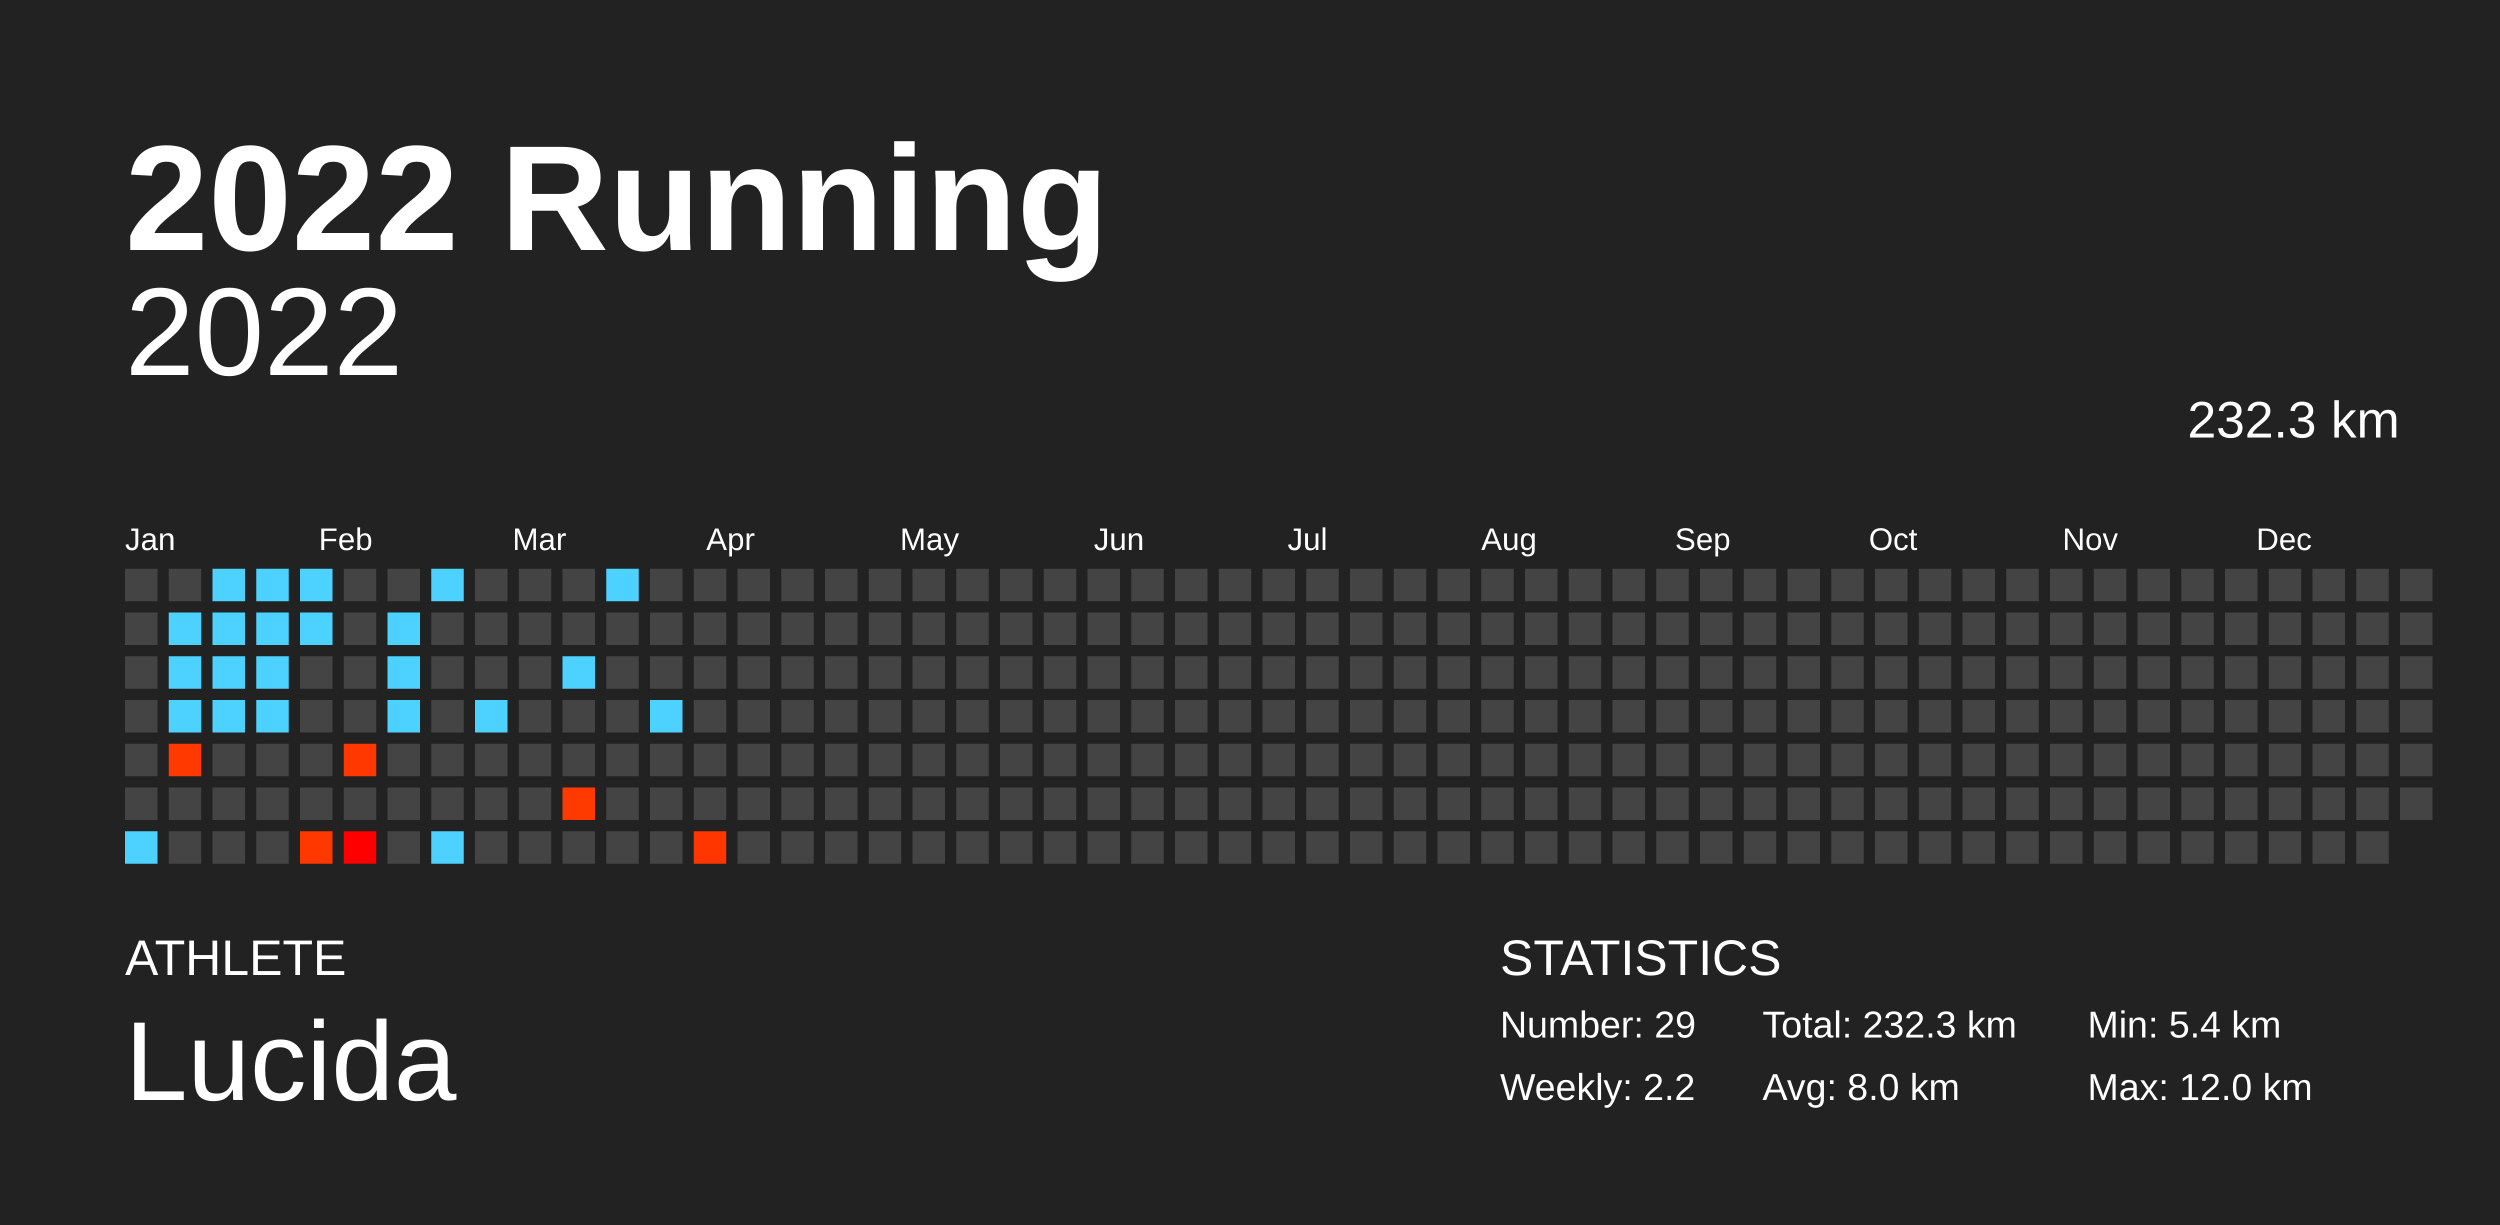
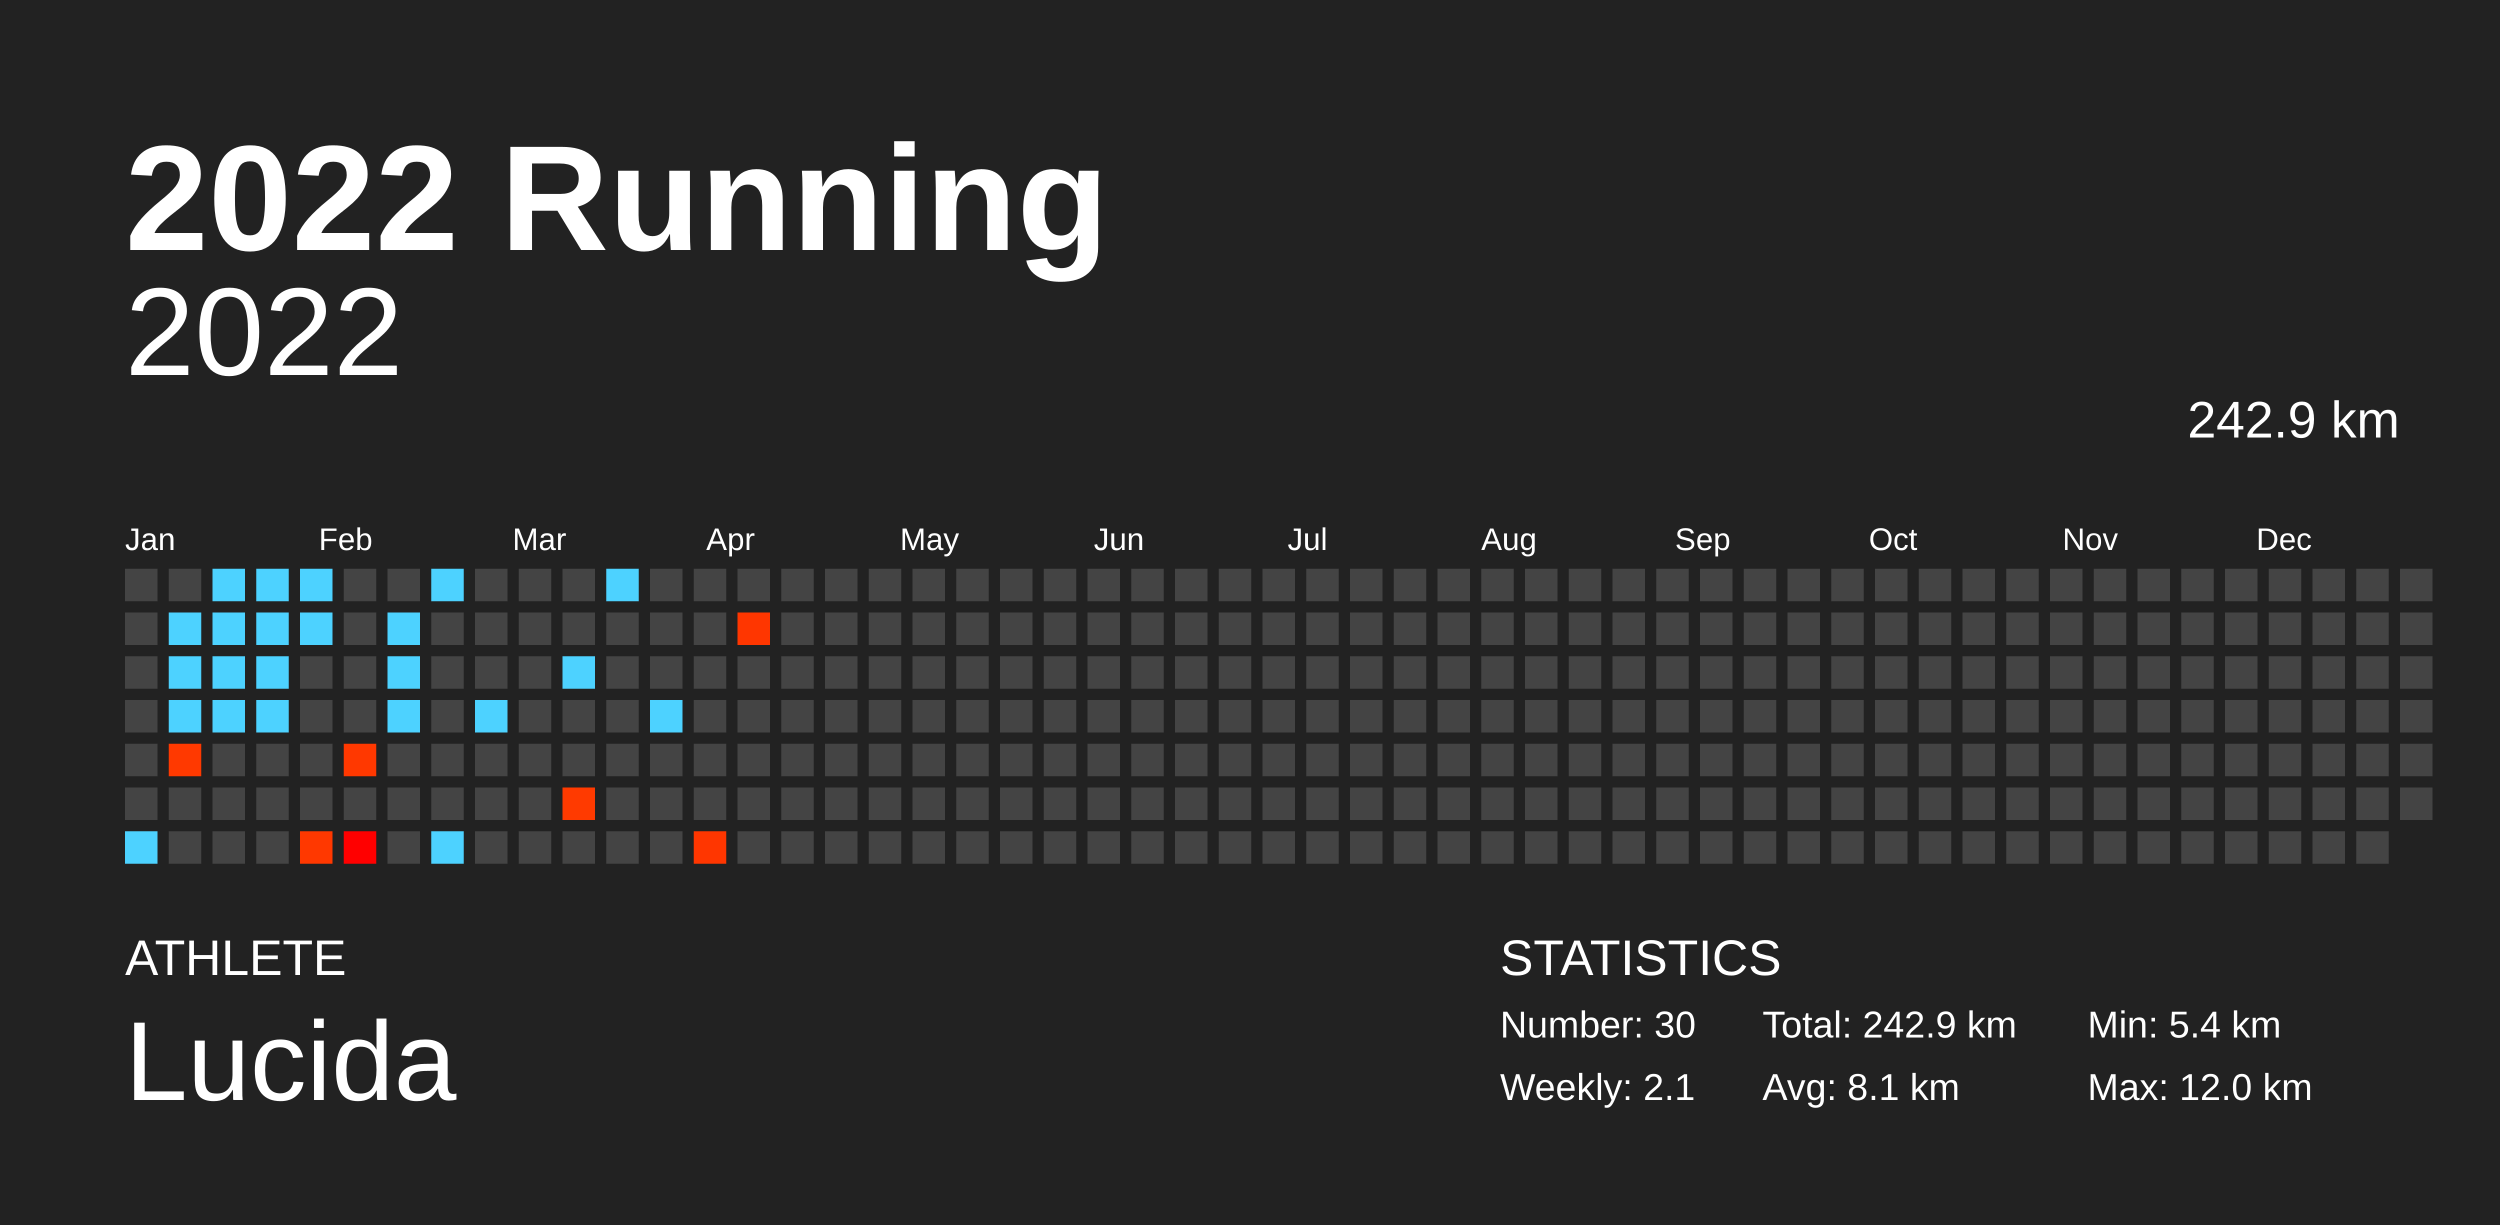
<svg xmlns="http://www.w3.org/2000/svg" baseProfile="full" height="98mm" version="1.1" viewBox="0,0,200,98" width="200mm">
  <defs />
  <rect fill="#222222" height="98" width="200" x="0" y="0" />
  <text fill="#FFFFFF" style="font-size:12px; font-family:Arial; font-weight:bold;" x="10" y="20">2022 Running</text>
  <text fill="#FFFFFF" style="font-size:4px; font-family:Arial" x="10" y="78">ATHLETE</text>
  <text fill="#FFFFFF" style="font-size:9px; font-family:Arial" x="10" y="88">Lucida</text>
  <text fill="#FFFFFF" style="font-size:4px; font-family:Arial" x="120" y="78">STATISTICS</text>
-   <text fill="#FFFFFF" style="font-size:3px; font-family:Arial" x="120" y="83">Number: 29</text>
-   <text fill="#FFFFFF" style="font-size:3px; font-family:Arial" x="120" y="88">Weekly: 2.2</text>
-   <text fill="#FFFFFF" style="font-size:3px; font-family:Arial" x="141" y="83">Total: 232.3 km</text>
-   <text fill="#FFFFFF" style="font-size:3px; font-family:Arial" x="141" y="88">Avg: 8.0 km</text>
+   <text fill="#FFFFFF" style="font-size:3px; font-family:Arial" x="120" y="83">Number: 30</text>
+   <text fill="#FFFFFF" style="font-size:3px; font-family:Arial" x="120" y="88">Weekly: 2.1</text>
+   <text fill="#FFFFFF" style="font-size:3px; font-family:Arial" x="141" y="83">Total: 242.9 km</text>
+   <text fill="#FFFFFF" style="font-size:3px; font-family:Arial" x="141" y="88">Avg: 8.1 km</text>
  <text fill="#FFFFFF" style="font-size:3px; font-family:Arial" x="167" y="83">Min: 5.4 km</text>
  <text fill="#FFFFFF" style="font-size:3px; font-family:Arial" x="167" y="88">Max: 12.0 km</text>
  <text alignment-baseline="hanging" fill="#FFFFFF" style="font-size:10.0px; font-family:Arial;" x="10" y="30">2022</text>
-   <text alignment-baseline="hanging" fill="#FFFFFF" style="font-size:4.125px; font-family:Arial;" x="175" y="35">232.3 km</text>
+   <text alignment-baseline="hanging" fill="#FFFFFF" style="font-size:4.125px; font-family:Arial;" x="175" y="35">242.9 km</text>
  <text fill="#FFFFFF" style="font-size:2.5px; font-family:Arial" x="10.0" y="44">Jan</text>
  <text fill="#FFFFFF" style="font-size:2.5px; font-family:Arial" x="25.5" y="44">Feb</text>
  <text fill="#FFFFFF" style="font-size:2.5px; font-family:Arial" x="41.0" y="44">Mar</text>
  <text fill="#FFFFFF" style="font-size:2.5px; font-family:Arial" x="56.5" y="44">Apr</text>
  <text fill="#FFFFFF" style="font-size:2.5px; font-family:Arial" x="72.0" y="44">May</text>
  <text fill="#FFFFFF" style="font-size:2.5px; font-family:Arial" x="87.5" y="44">Jun</text>
  <text fill="#FFFFFF" style="font-size:2.5px; font-family:Arial" x="103.0" y="44">Jul</text>
  <text fill="#FFFFFF" style="font-size:2.5px; font-family:Arial" x="118.5" y="44">Aug</text>
  <text fill="#FFFFFF" style="font-size:2.5px; font-family:Arial" x="134.0" y="44">Sep</text>
  <text fill="#FFFFFF" style="font-size:2.5px; font-family:Arial" x="149.5" y="44">Oct</text>
  <text fill="#FFFFFF" style="font-size:2.5px; font-family:Arial" x="165.0" y="44">Nov</text>
  <text fill="#FFFFFF" style="font-size:2.5px; font-family:Arial" x="180.5" y="44">Dec</text>
  <rect fill="#444444" height="2.6" width="2.6" x="10.0" y="45.5" />
  <rect fill="#444444" height="2.6" width="2.6" x="10.0" y="49.0" />
  <rect fill="#444444" height="2.6" width="2.6" x="10.0" y="52.5" />
  <rect fill="#444444" height="2.6" width="2.6" x="10.0" y="56.0" />
  <rect fill="#444444" height="2.6" width="2.6" x="10.0" y="59.5" />
  <rect fill="#444444" height="2.6" width="2.6" x="10.0" y="63.0" />
  <rect fill="#4dd2ff" height="2.6" width="2.6" x="10.0" y="66.5" />
  <rect fill="#444444" height="2.6" width="2.6" x="13.5" y="45.5" />
  <rect fill="#4dd2ff" height="2.6" width="2.6" x="13.5" y="49.0" />
  <rect fill="#4dd2ff" height="2.6" width="2.6" x="13.5" y="52.5" />
  <rect fill="#4dd2ff" height="2.6" width="2.6" x="13.5" y="56.0" />
  <rect fill="#ff3900" height="2.6" width="2.6" x="13.5" y="59.5" />
  <rect fill="#444444" height="2.6" width="2.6" x="13.5" y="63.0" />
  <rect fill="#444444" height="2.6" width="2.6" x="13.5" y="66.5" />
  <rect fill="#4dd2ff" height="2.6" width="2.6" x="17.0" y="45.5" />
  <rect fill="#4dd2ff" height="2.6" width="2.6" x="17.0" y="49.0" />
  <rect fill="#4dd2ff" height="2.6" width="2.6" x="17.0" y="52.5" />
  <rect fill="#4dd2ff" height="2.6" width="2.6" x="17.0" y="56.0" />
  <rect fill="#444444" height="2.6" width="2.6" x="17.0" y="59.5" />
  <rect fill="#444444" height="2.6" width="2.6" x="17.0" y="63.0" />
  <rect fill="#444444" height="2.6" width="2.6" x="17.0" y="66.5" />
  <rect fill="#4dd2ff" height="2.6" width="2.6" x="20.5" y="45.5" />
  <rect fill="#4dd2ff" height="2.6" width="2.6" x="20.5" y="49.0" />
  <rect fill="#4dd2ff" height="2.6" width="2.6" x="20.5" y="52.5" />
  <rect fill="#4dd2ff" height="2.6" width="2.6" x="20.5" y="56.0" />
  <rect fill="#444444" height="2.6" width="2.6" x="20.5" y="59.5" />
  <rect fill="#444444" height="2.6" width="2.6" x="20.5" y="63.0" />
  <rect fill="#444444" height="2.6" width="2.6" x="20.5" y="66.5" />
  <rect fill="#4dd2ff" height="2.6" width="2.6" x="24.0" y="45.5" />
  <rect fill="#4dd2ff" height="2.6" width="2.6" x="24.0" y="49.0" />
  <rect fill="#444444" height="2.6" width="2.6" x="24.0" y="52.5" />
  <rect fill="#444444" height="2.6" width="2.6" x="24.0" y="56.0" />
  <rect fill="#444444" height="2.6" width="2.6" x="24.0" y="59.5" />
  <rect fill="#444444" height="2.6" width="2.6" x="24.0" y="63.0" />
  <rect fill="#ff3800" height="2.6" width="2.6" x="24.0" y="66.5" />
  <rect fill="#444444" height="2.6" width="2.6" x="27.5" y="45.5" />
  <rect fill="#444444" height="2.6" width="2.6" x="27.5" y="49.0" />
  <rect fill="#444444" height="2.6" width="2.6" x="27.5" y="52.5" />
  <rect fill="#444444" height="2.6" width="2.6" x="27.5" y="56.0" />
  <rect fill="#ff3800" height="2.6" width="2.6" x="27.5" y="59.5" />
  <rect fill="#444444" height="2.6" width="2.6" x="27.5" y="63.0" />
  <rect fill="#ff0000" height="2.6" width="2.6" x="27.5" y="66.5" />
  <rect fill="#444444" height="2.6" width="2.6" x="31.0" y="45.5" />
  <rect fill="#4dd2ff" height="2.6" width="2.6" x="31.0" y="49.0" />
  <rect fill="#4dd2ff" height="2.6" width="2.6" x="31.0" y="52.5" />
  <rect fill="#4dd2ff" height="2.6" width="2.6" x="31.0" y="56.0" />
  <rect fill="#444444" height="2.6" width="2.6" x="31.0" y="59.5" />
  <rect fill="#444444" height="2.6" width="2.6" x="31.0" y="63.0" />
  <rect fill="#444444" height="2.6" width="2.6" x="31.0" y="66.5" />
  <rect fill="#4dd2ff" height="2.6" width="2.6" x="34.5" y="45.5" />
  <rect fill="#444444" height="2.6" width="2.6" x="34.5" y="49.0" />
  <rect fill="#444444" height="2.6" width="2.6" x="34.5" y="52.5" />
  <rect fill="#444444" height="2.6" width="2.6" x="34.5" y="56.0" />
  <rect fill="#444444" height="2.6" width="2.6" x="34.5" y="59.5" />
  <rect fill="#444444" height="2.6" width="2.6" x="34.5" y="63.0" />
  <rect fill="#4dd2ff" height="2.6" width="2.6" x="34.5" y="66.5" />
  <rect fill="#444444" height="2.6" width="2.6" x="38.0" y="45.5" />
  <rect fill="#444444" height="2.6" width="2.6" x="38.0" y="49.0" />
  <rect fill="#444444" height="2.6" width="2.6" x="38.0" y="52.5" />
  <rect fill="#4dd2ff" height="2.6" width="2.6" x="38.0" y="56.0" />
  <rect fill="#444444" height="2.6" width="2.6" x="38.0" y="59.5" />
  <rect fill="#444444" height="2.6" width="2.6" x="38.0" y="63.0" />
  <rect fill="#444444" height="2.6" width="2.6" x="38.0" y="66.5" />
  <rect fill="#444444" height="2.6" width="2.6" x="41.5" y="45.5" />
  <rect fill="#444444" height="2.6" width="2.6" x="41.5" y="49.0" />
  <rect fill="#444444" height="2.6" width="2.6" x="41.5" y="52.5" />
  <rect fill="#444444" height="2.6" width="2.6" x="41.5" y="56.0" />
  <rect fill="#444444" height="2.6" width="2.6" x="41.5" y="59.5" />
  <rect fill="#444444" height="2.6" width="2.6" x="41.5" y="63.0" />
  <rect fill="#444444" height="2.6" width="2.6" x="41.5" y="66.5" />
  <rect fill="#444444" height="2.6" width="2.6" x="45.0" y="45.5" />
  <rect fill="#444444" height="2.6" width="2.6" x="45.0" y="49.0" />
  <rect fill="#4dd2ff" height="2.6" width="2.6" x="45.0" y="52.5" />
  <rect fill="#444444" height="2.6" width="2.6" x="45.0" y="56.0" />
  <rect fill="#444444" height="2.6" width="2.6" x="45.0" y="59.5" />
  <rect fill="#ff3a00" height="2.6" width="2.6" x="45.0" y="63.0" />
  <rect fill="#444444" height="2.6" width="2.6" x="45.0" y="66.5" />
  <rect fill="#4dd2ff" height="2.6" width="2.6" x="48.5" y="45.5" />
  <rect fill="#444444" height="2.6" width="2.6" x="48.5" y="49.0" />
  <rect fill="#444444" height="2.6" width="2.6" x="48.5" y="52.5" />
  <rect fill="#444444" height="2.6" width="2.6" x="48.5" y="56.0" />
  <rect fill="#444444" height="2.6" width="2.6" x="48.5" y="59.5" />
  <rect fill="#444444" height="2.6" width="2.6" x="48.5" y="63.0" />
  <rect fill="#444444" height="2.6" width="2.6" x="48.5" y="66.5" />
  <rect fill="#444444" height="2.6" width="2.6" x="52.0" y="45.5" />
  <rect fill="#444444" height="2.6" width="2.6" x="52.0" y="49.0" />
  <rect fill="#444444" height="2.6" width="2.6" x="52.0" y="52.5" />
  <rect fill="#4dd2ff" height="2.6" width="2.6" x="52.0" y="56.0" />
  <rect fill="#444444" height="2.6" width="2.6" x="52.0" y="59.5" />
  <rect fill="#444444" height="2.6" width="2.6" x="52.0" y="63.0" />
  <rect fill="#444444" height="2.6" width="2.6" x="52.0" y="66.5" />
  <rect fill="#444444" height="2.6" width="2.6" x="55.5" y="45.5" />
  <rect fill="#444444" height="2.6" width="2.6" x="55.5" y="49.0" />
  <rect fill="#444444" height="2.6" width="2.6" x="55.5" y="52.5" />
  <rect fill="#444444" height="2.6" width="2.6" x="55.5" y="56.0" />
  <rect fill="#444444" height="2.6" width="2.6" x="55.5" y="59.5" />
  <rect fill="#444444" height="2.6" width="2.6" x="55.5" y="63.0" />
  <rect fill="#ff3600" height="2.6" width="2.6" x="55.5" y="66.5" />
  <rect fill="#444444" height="2.6" width="2.6" x="59.0" y="45.5" />
-   <rect fill="#444444" height="2.6" width="2.6" x="59.0" y="49.0" />
+   <rect fill="#ff3600" height="2.6" width="2.6" x="59.0" y="49.0" />
  <rect fill="#444444" height="2.6" width="2.6" x="59.0" y="52.5" />
  <rect fill="#444444" height="2.6" width="2.6" x="59.0" y="56.0" />
  <rect fill="#444444" height="2.6" width="2.6" x="59.0" y="59.5" />
  <rect fill="#444444" height="2.6" width="2.6" x="59.0" y="63.0" />
  <rect fill="#444444" height="2.6" width="2.6" x="59.0" y="66.5" />
  <rect fill="#444444" height="2.6" width="2.6" x="62.5" y="45.5" />
  <rect fill="#444444" height="2.6" width="2.6" x="62.5" y="49.0" />
  <rect fill="#444444" height="2.6" width="2.6" x="62.5" y="52.5" />
  <rect fill="#444444" height="2.6" width="2.6" x="62.5" y="56.0" />
  <rect fill="#444444" height="2.6" width="2.6" x="62.5" y="59.5" />
  <rect fill="#444444" height="2.6" width="2.6" x="62.5" y="63.0" />
  <rect fill="#444444" height="2.6" width="2.6" x="62.5" y="66.5" />
  <rect fill="#444444" height="2.6" width="2.6" x="66.0" y="45.5" />
  <rect fill="#444444" height="2.6" width="2.6" x="66.0" y="49.0" />
  <rect fill="#444444" height="2.6" width="2.6" x="66.0" y="52.5" />
  <rect fill="#444444" height="2.6" width="2.6" x="66.0" y="56.0" />
  <rect fill="#444444" height="2.6" width="2.6" x="66.0" y="59.5" />
  <rect fill="#444444" height="2.6" width="2.6" x="66.0" y="63.0" />
  <rect fill="#444444" height="2.6" width="2.6" x="66.0" y="66.5" />
  <rect fill="#444444" height="2.6" width="2.6" x="69.5" y="45.5" />
  <rect fill="#444444" height="2.6" width="2.6" x="69.5" y="49.0" />
  <rect fill="#444444" height="2.6" width="2.6" x="69.5" y="52.5" />
  <rect fill="#444444" height="2.6" width="2.6" x="69.5" y="56.0" />
  <rect fill="#444444" height="2.6" width="2.6" x="69.5" y="59.5" />
  <rect fill="#444444" height="2.6" width="2.6" x="69.5" y="63.0" />
  <rect fill="#444444" height="2.6" width="2.6" x="69.5" y="66.5" />
  <rect fill="#444444" height="2.6" width="2.6" x="73.0" y="45.5" />
  <rect fill="#444444" height="2.6" width="2.6" x="73.0" y="49.0" />
  <rect fill="#444444" height="2.6" width="2.6" x="73.0" y="52.5" />
  <rect fill="#444444" height="2.6" width="2.6" x="73.0" y="56.0" />
  <rect fill="#444444" height="2.6" width="2.6" x="73.0" y="59.5" />
  <rect fill="#444444" height="2.6" width="2.6" x="73.0" y="63.0" />
  <rect fill="#444444" height="2.6" width="2.6" x="73.0" y="66.5" />
  <rect fill="#444444" height="2.6" width="2.6" x="76.5" y="45.5" />
  <rect fill="#444444" height="2.6" width="2.6" x="76.5" y="49.0" />
  <rect fill="#444444" height="2.6" width="2.6" x="76.5" y="52.5" />
  <rect fill="#444444" height="2.6" width="2.6" x="76.5" y="56.0" />
  <rect fill="#444444" height="2.6" width="2.6" x="76.5" y="59.5" />
  <rect fill="#444444" height="2.6" width="2.6" x="76.5" y="63.0" />
  <rect fill="#444444" height="2.6" width="2.6" x="76.5" y="66.5" />
  <rect fill="#444444" height="2.6" width="2.6" x="80.0" y="45.5" />
  <rect fill="#444444" height="2.6" width="2.6" x="80.0" y="49.0" />
  <rect fill="#444444" height="2.6" width="2.6" x="80.0" y="52.5" />
  <rect fill="#444444" height="2.6" width="2.6" x="80.0" y="56.0" />
  <rect fill="#444444" height="2.6" width="2.6" x="80.0" y="59.5" />
  <rect fill="#444444" height="2.6" width="2.6" x="80.0" y="63.0" />
  <rect fill="#444444" height="2.6" width="2.6" x="80.0" y="66.5" />
  <rect fill="#444444" height="2.6" width="2.6" x="83.5" y="45.5" />
  <rect fill="#444444" height="2.6" width="2.6" x="83.5" y="49.0" />
  <rect fill="#444444" height="2.6" width="2.6" x="83.5" y="52.5" />
  <rect fill="#444444" height="2.6" width="2.6" x="83.5" y="56.0" />
  <rect fill="#444444" height="2.6" width="2.6" x="83.5" y="59.5" />
  <rect fill="#444444" height="2.6" width="2.6" x="83.5" y="63.0" />
  <rect fill="#444444" height="2.6" width="2.6" x="83.5" y="66.5" />
  <rect fill="#444444" height="2.6" width="2.6" x="87.0" y="45.5" />
  <rect fill="#444444" height="2.6" width="2.6" x="87.0" y="49.0" />
  <rect fill="#444444" height="2.6" width="2.6" x="87.0" y="52.5" />
  <rect fill="#444444" height="2.6" width="2.6" x="87.0" y="56.0" />
  <rect fill="#444444" height="2.6" width="2.6" x="87.0" y="59.5" />
  <rect fill="#444444" height="2.6" width="2.6" x="87.0" y="63.0" />
  <rect fill="#444444" height="2.6" width="2.6" x="87.0" y="66.5" />
  <rect fill="#444444" height="2.6" width="2.6" x="90.5" y="45.5" />
  <rect fill="#444444" height="2.6" width="2.6" x="90.5" y="49.0" />
  <rect fill="#444444" height="2.6" width="2.6" x="90.5" y="52.5" />
  <rect fill="#444444" height="2.6" width="2.6" x="90.5" y="56.0" />
  <rect fill="#444444" height="2.6" width="2.6" x="90.5" y="59.5" />
  <rect fill="#444444" height="2.6" width="2.6" x="90.5" y="63.0" />
  <rect fill="#444444" height="2.6" width="2.6" x="90.5" y="66.5" />
  <rect fill="#444444" height="2.6" width="2.6" x="94.0" y="45.5" />
  <rect fill="#444444" height="2.6" width="2.6" x="94.0" y="49.0" />
  <rect fill="#444444" height="2.6" width="2.6" x="94.0" y="52.5" />
  <rect fill="#444444" height="2.6" width="2.6" x="94.0" y="56.0" />
  <rect fill="#444444" height="2.6" width="2.6" x="94.0" y="59.5" />
  <rect fill="#444444" height="2.6" width="2.6" x="94.0" y="63.0" />
  <rect fill="#444444" height="2.6" width="2.6" x="94.0" y="66.5" />
  <rect fill="#444444" height="2.6" width="2.6" x="97.5" y="45.5" />
  <rect fill="#444444" height="2.6" width="2.6" x="97.5" y="49.0" />
  <rect fill="#444444" height="2.6" width="2.6" x="97.5" y="52.5" />
  <rect fill="#444444" height="2.6" width="2.6" x="97.5" y="56.0" />
  <rect fill="#444444" height="2.6" width="2.6" x="97.5" y="59.5" />
  <rect fill="#444444" height="2.6" width="2.6" x="97.5" y="63.0" />
  <rect fill="#444444" height="2.6" width="2.6" x="97.5" y="66.5" />
  <rect fill="#444444" height="2.6" width="2.6" x="101.0" y="45.5" />
  <rect fill="#444444" height="2.6" width="2.6" x="101.0" y="49.0" />
  <rect fill="#444444" height="2.6" width="2.6" x="101.0" y="52.5" />
  <rect fill="#444444" height="2.6" width="2.6" x="101.0" y="56.0" />
  <rect fill="#444444" height="2.6" width="2.6" x="101.0" y="59.5" />
  <rect fill="#444444" height="2.6" width="2.6" x="101.0" y="63.0" />
  <rect fill="#444444" height="2.6" width="2.6" x="101.0" y="66.5" />
  <rect fill="#444444" height="2.6" width="2.6" x="104.5" y="45.5" />
  <rect fill="#444444" height="2.6" width="2.6" x="104.5" y="49.0" />
  <rect fill="#444444" height="2.6" width="2.6" x="104.5" y="52.5" />
  <rect fill="#444444" height="2.6" width="2.6" x="104.5" y="56.0" />
  <rect fill="#444444" height="2.6" width="2.6" x="104.5" y="59.5" />
  <rect fill="#444444" height="2.6" width="2.6" x="104.5" y="63.0" />
  <rect fill="#444444" height="2.6" width="2.6" x="104.5" y="66.5" />
  <rect fill="#444444" height="2.6" width="2.6" x="108.0" y="45.5" />
  <rect fill="#444444" height="2.6" width="2.6" x="108.0" y="49.0" />
  <rect fill="#444444" height="2.6" width="2.6" x="108.0" y="52.5" />
  <rect fill="#444444" height="2.6" width="2.6" x="108.0" y="56.0" />
  <rect fill="#444444" height="2.6" width="2.6" x="108.0" y="59.5" />
  <rect fill="#444444" height="2.6" width="2.6" x="108.0" y="63.0" />
  <rect fill="#444444" height="2.6" width="2.6" x="108.0" y="66.5" />
  <rect fill="#444444" height="2.6" width="2.6" x="111.5" y="45.5" />
  <rect fill="#444444" height="2.6" width="2.6" x="111.5" y="49.0" />
  <rect fill="#444444" height="2.6" width="2.6" x="111.5" y="52.5" />
  <rect fill="#444444" height="2.6" width="2.6" x="111.5" y="56.0" />
  <rect fill="#444444" height="2.6" width="2.6" x="111.5" y="59.5" />
  <rect fill="#444444" height="2.6" width="2.6" x="111.5" y="63.0" />
  <rect fill="#444444" height="2.6" width="2.6" x="111.5" y="66.5" />
  <rect fill="#444444" height="2.6" width="2.6" x="115.0" y="45.5" />
  <rect fill="#444444" height="2.6" width="2.6" x="115.0" y="49.0" />
  <rect fill="#444444" height="2.6" width="2.6" x="115.0" y="52.5" />
  <rect fill="#444444" height="2.6" width="2.6" x="115.0" y="56.0" />
  <rect fill="#444444" height="2.6" width="2.6" x="115.0" y="59.5" />
  <rect fill="#444444" height="2.6" width="2.6" x="115.0" y="63.0" />
  <rect fill="#444444" height="2.6" width="2.6" x="115.0" y="66.5" />
  <rect fill="#444444" height="2.6" width="2.6" x="118.5" y="45.5" />
  <rect fill="#444444" height="2.6" width="2.6" x="118.5" y="49.0" />
  <rect fill="#444444" height="2.6" width="2.6" x="118.5" y="52.5" />
  <rect fill="#444444" height="2.6" width="2.6" x="118.5" y="56.0" />
  <rect fill="#444444" height="2.6" width="2.6" x="118.5" y="59.5" />
  <rect fill="#444444" height="2.6" width="2.6" x="118.5" y="63.0" />
  <rect fill="#444444" height="2.6" width="2.6" x="118.5" y="66.5" />
  <rect fill="#444444" height="2.6" width="2.6" x="122.0" y="45.5" />
  <rect fill="#444444" height="2.6" width="2.6" x="122.0" y="49.0" />
  <rect fill="#444444" height="2.6" width="2.6" x="122.0" y="52.5" />
  <rect fill="#444444" height="2.6" width="2.6" x="122.0" y="56.0" />
  <rect fill="#444444" height="2.6" width="2.6" x="122.0" y="59.5" />
  <rect fill="#444444" height="2.6" width="2.6" x="122.0" y="63.0" />
  <rect fill="#444444" height="2.6" width="2.6" x="122.0" y="66.5" />
  <rect fill="#444444" height="2.6" width="2.6" x="125.5" y="45.5" />
  <rect fill="#444444" height="2.6" width="2.6" x="125.5" y="49.0" />
  <rect fill="#444444" height="2.6" width="2.6" x="125.5" y="52.5" />
  <rect fill="#444444" height="2.6" width="2.6" x="125.5" y="56.0" />
  <rect fill="#444444" height="2.6" width="2.6" x="125.5" y="59.5" />
  <rect fill="#444444" height="2.6" width="2.6" x="125.5" y="63.0" />
  <rect fill="#444444" height="2.6" width="2.6" x="125.5" y="66.5" />
  <rect fill="#444444" height="2.6" width="2.6" x="129.0" y="45.5" />
  <rect fill="#444444" height="2.6" width="2.6" x="129.0" y="49.0" />
  <rect fill="#444444" height="2.6" width="2.6" x="129.0" y="52.5" />
  <rect fill="#444444" height="2.6" width="2.6" x="129.0" y="56.0" />
  <rect fill="#444444" height="2.6" width="2.6" x="129.0" y="59.5" />
  <rect fill="#444444" height="2.6" width="2.6" x="129.0" y="63.0" />
  <rect fill="#444444" height="2.6" width="2.6" x="129.0" y="66.5" />
  <rect fill="#444444" height="2.6" width="2.6" x="132.5" y="45.5" />
  <rect fill="#444444" height="2.6" width="2.6" x="132.5" y="49.0" />
  <rect fill="#444444" height="2.6" width="2.6" x="132.5" y="52.5" />
  <rect fill="#444444" height="2.6" width="2.6" x="132.5" y="56.0" />
  <rect fill="#444444" height="2.6" width="2.6" x="132.5" y="59.5" />
  <rect fill="#444444" height="2.6" width="2.6" x="132.5" y="63.0" />
  <rect fill="#444444" height="2.6" width="2.6" x="132.5" y="66.5" />
  <rect fill="#444444" height="2.6" width="2.6" x="136.0" y="45.5" />
  <rect fill="#444444" height="2.6" width="2.6" x="136.0" y="49.0" />
  <rect fill="#444444" height="2.6" width="2.6" x="136.0" y="52.5" />
  <rect fill="#444444" height="2.6" width="2.6" x="136.0" y="56.0" />
  <rect fill="#444444" height="2.6" width="2.6" x="136.0" y="59.5" />
  <rect fill="#444444" height="2.6" width="2.6" x="136.0" y="63.0" />
  <rect fill="#444444" height="2.6" width="2.6" x="136.0" y="66.5" />
  <rect fill="#444444" height="2.6" width="2.6" x="139.5" y="45.5" />
  <rect fill="#444444" height="2.6" width="2.6" x="139.5" y="49.0" />
  <rect fill="#444444" height="2.6" width="2.6" x="139.5" y="52.5" />
  <rect fill="#444444" height="2.6" width="2.6" x="139.5" y="56.0" />
  <rect fill="#444444" height="2.6" width="2.6" x="139.5" y="59.5" />
  <rect fill="#444444" height="2.6" width="2.6" x="139.5" y="63.0" />
  <rect fill="#444444" height="2.6" width="2.6" x="139.5" y="66.5" />
  <rect fill="#444444" height="2.6" width="2.6" x="143.0" y="45.5" />
  <rect fill="#444444" height="2.6" width="2.6" x="143.0" y="49.0" />
  <rect fill="#444444" height="2.6" width="2.6" x="143.0" y="52.5" />
  <rect fill="#444444" height="2.6" width="2.6" x="143.0" y="56.0" />
  <rect fill="#444444" height="2.6" width="2.6" x="143.0" y="59.5" />
  <rect fill="#444444" height="2.6" width="2.6" x="143.0" y="63.0" />
  <rect fill="#444444" height="2.6" width="2.6" x="143.0" y="66.5" />
  <rect fill="#444444" height="2.6" width="2.6" x="146.5" y="45.5" />
  <rect fill="#444444" height="2.6" width="2.6" x="146.5" y="49.0" />
  <rect fill="#444444" height="2.6" width="2.6" x="146.5" y="52.5" />
  <rect fill="#444444" height="2.6" width="2.6" x="146.5" y="56.0" />
  <rect fill="#444444" height="2.6" width="2.6" x="146.5" y="59.5" />
  <rect fill="#444444" height="2.6" width="2.6" x="146.5" y="63.0" />
  <rect fill="#444444" height="2.6" width="2.6" x="146.5" y="66.5" />
  <rect fill="#444444" height="2.6" width="2.6" x="150.0" y="45.5" />
  <rect fill="#444444" height="2.6" width="2.6" x="150.0" y="49.0" />
  <rect fill="#444444" height="2.6" width="2.6" x="150.0" y="52.5" />
  <rect fill="#444444" height="2.6" width="2.6" x="150.0" y="56.0" />
  <rect fill="#444444" height="2.6" width="2.6" x="150.0" y="59.5" />
  <rect fill="#444444" height="2.6" width="2.6" x="150.0" y="63.0" />
  <rect fill="#444444" height="2.6" width="2.6" x="150.0" y="66.5" />
  <rect fill="#444444" height="2.6" width="2.6" x="153.5" y="45.5" />
  <rect fill="#444444" height="2.6" width="2.6" x="153.5" y="49.0" />
  <rect fill="#444444" height="2.6" width="2.6" x="153.5" y="52.5" />
  <rect fill="#444444" height="2.6" width="2.6" x="153.5" y="56.0" />
  <rect fill="#444444" height="2.6" width="2.6" x="153.5" y="59.5" />
  <rect fill="#444444" height="2.6" width="2.6" x="153.5" y="63.0" />
  <rect fill="#444444" height="2.6" width="2.6" x="153.5" y="66.5" />
  <rect fill="#444444" height="2.6" width="2.6" x="157.0" y="45.5" />
  <rect fill="#444444" height="2.6" width="2.6" x="157.0" y="49.0" />
  <rect fill="#444444" height="2.6" width="2.6" x="157.0" y="52.5" />
  <rect fill="#444444" height="2.6" width="2.6" x="157.0" y="56.0" />
  <rect fill="#444444" height="2.6" width="2.6" x="157.0" y="59.5" />
  <rect fill="#444444" height="2.6" width="2.6" x="157.0" y="63.0" />
  <rect fill="#444444" height="2.6" width="2.6" x="157.0" y="66.5" />
  <rect fill="#444444" height="2.6" width="2.6" x="160.5" y="45.5" />
  <rect fill="#444444" height="2.6" width="2.6" x="160.5" y="49.0" />
  <rect fill="#444444" height="2.6" width="2.6" x="160.5" y="52.5" />
  <rect fill="#444444" height="2.6" width="2.6" x="160.5" y="56.0" />
  <rect fill="#444444" height="2.6" width="2.6" x="160.5" y="59.5" />
  <rect fill="#444444" height="2.6" width="2.6" x="160.5" y="63.0" />
  <rect fill="#444444" height="2.6" width="2.6" x="160.5" y="66.5" />
  <rect fill="#444444" height="2.6" width="2.6" x="164.0" y="45.5" />
  <rect fill="#444444" height="2.6" width="2.6" x="164.0" y="49.0" />
  <rect fill="#444444" height="2.6" width="2.6" x="164.0" y="52.5" />
  <rect fill="#444444" height="2.6" width="2.6" x="164.0" y="56.0" />
  <rect fill="#444444" height="2.6" width="2.6" x="164.0" y="59.5" />
  <rect fill="#444444" height="2.6" width="2.6" x="164.0" y="63.0" />
  <rect fill="#444444" height="2.6" width="2.6" x="164.0" y="66.5" />
  <rect fill="#444444" height="2.6" width="2.6" x="167.5" y="45.5" />
  <rect fill="#444444" height="2.6" width="2.6" x="167.5" y="49.0" />
  <rect fill="#444444" height="2.6" width="2.6" x="167.5" y="52.5" />
  <rect fill="#444444" height="2.6" width="2.6" x="167.5" y="56.0" />
  <rect fill="#444444" height="2.6" width="2.6" x="167.5" y="59.5" />
  <rect fill="#444444" height="2.6" width="2.6" x="167.5" y="63.0" />
  <rect fill="#444444" height="2.6" width="2.6" x="167.5" y="66.5" />
  <rect fill="#444444" height="2.6" width="2.6" x="171.0" y="45.5" />
  <rect fill="#444444" height="2.6" width="2.6" x="171.0" y="49.0" />
  <rect fill="#444444" height="2.6" width="2.6" x="171.0" y="52.5" />
  <rect fill="#444444" height="2.6" width="2.6" x="171.0" y="56.0" />
  <rect fill="#444444" height="2.6" width="2.6" x="171.0" y="59.5" />
  <rect fill="#444444" height="2.6" width="2.6" x="171.0" y="63.0" />
  <rect fill="#444444" height="2.6" width="2.6" x="171.0" y="66.5" />
  <rect fill="#444444" height="2.6" width="2.6" x="174.5" y="45.5" />
  <rect fill="#444444" height="2.6" width="2.6" x="174.5" y="49.0" />
  <rect fill="#444444" height="2.6" width="2.6" x="174.5" y="52.5" />
  <rect fill="#444444" height="2.6" width="2.6" x="174.5" y="56.0" />
  <rect fill="#444444" height="2.6" width="2.6" x="174.5" y="59.5" />
  <rect fill="#444444" height="2.6" width="2.6" x="174.5" y="63.0" />
  <rect fill="#444444" height="2.6" width="2.6" x="174.5" y="66.5" />
  <rect fill="#444444" height="2.6" width="2.6" x="178.0" y="45.5" />
  <rect fill="#444444" height="2.6" width="2.6" x="178.0" y="49.0" />
  <rect fill="#444444" height="2.6" width="2.6" x="178.0" y="52.5" />
  <rect fill="#444444" height="2.6" width="2.6" x="178.0" y="56.0" />
  <rect fill="#444444" height="2.6" width="2.6" x="178.0" y="59.5" />
  <rect fill="#444444" height="2.6" width="2.6" x="178.0" y="63.0" />
  <rect fill="#444444" height="2.6" width="2.6" x="178.0" y="66.5" />
  <rect fill="#444444" height="2.6" width="2.6" x="181.5" y="45.5" />
  <rect fill="#444444" height="2.6" width="2.6" x="181.5" y="49.0" />
  <rect fill="#444444" height="2.6" width="2.6" x="181.5" y="52.5" />
  <rect fill="#444444" height="2.6" width="2.6" x="181.5" y="56.0" />
  <rect fill="#444444" height="2.6" width="2.6" x="181.5" y="59.5" />
  <rect fill="#444444" height="2.6" width="2.6" x="181.5" y="63.0" />
  <rect fill="#444444" height="2.6" width="2.6" x="181.5" y="66.5" />
  <rect fill="#444444" height="2.6" width="2.6" x="185.0" y="45.5" />
  <rect fill="#444444" height="2.6" width="2.6" x="185.0" y="49.0" />
  <rect fill="#444444" height="2.6" width="2.6" x="185.0" y="52.5" />
  <rect fill="#444444" height="2.6" width="2.6" x="185.0" y="56.0" />
  <rect fill="#444444" height="2.6" width="2.6" x="185.0" y="59.5" />
  <rect fill="#444444" height="2.6" width="2.6" x="185.0" y="63.0" />
  <rect fill="#444444" height="2.6" width="2.6" x="185.0" y="66.5" />
  <rect fill="#444444" height="2.6" width="2.6" x="188.5" y="45.5" />
  <rect fill="#444444" height="2.6" width="2.6" x="188.5" y="49.0" />
  <rect fill="#444444" height="2.6" width="2.6" x="188.5" y="52.5" />
  <rect fill="#444444" height="2.6" width="2.6" x="188.5" y="56.0" />
  <rect fill="#444444" height="2.6" width="2.6" x="188.5" y="59.5" />
  <rect fill="#444444" height="2.6" width="2.6" x="188.5" y="63.0" />
  <rect fill="#444444" height="2.6" width="2.6" x="188.5" y="66.5" />
  <rect fill="#444444" height="2.6" width="2.6" x="192.0" y="45.5" />
  <rect fill="#444444" height="2.6" width="2.6" x="192.0" y="49.0" />
  <rect fill="#444444" height="2.6" width="2.6" x="192.0" y="52.5" />
  <rect fill="#444444" height="2.6" width="2.6" x="192.0" y="56.0" />
  <rect fill="#444444" height="2.6" width="2.6" x="192.0" y="59.5" />
  <rect fill="#444444" height="2.6" width="2.6" x="192.0" y="63.0" />
</svg>
